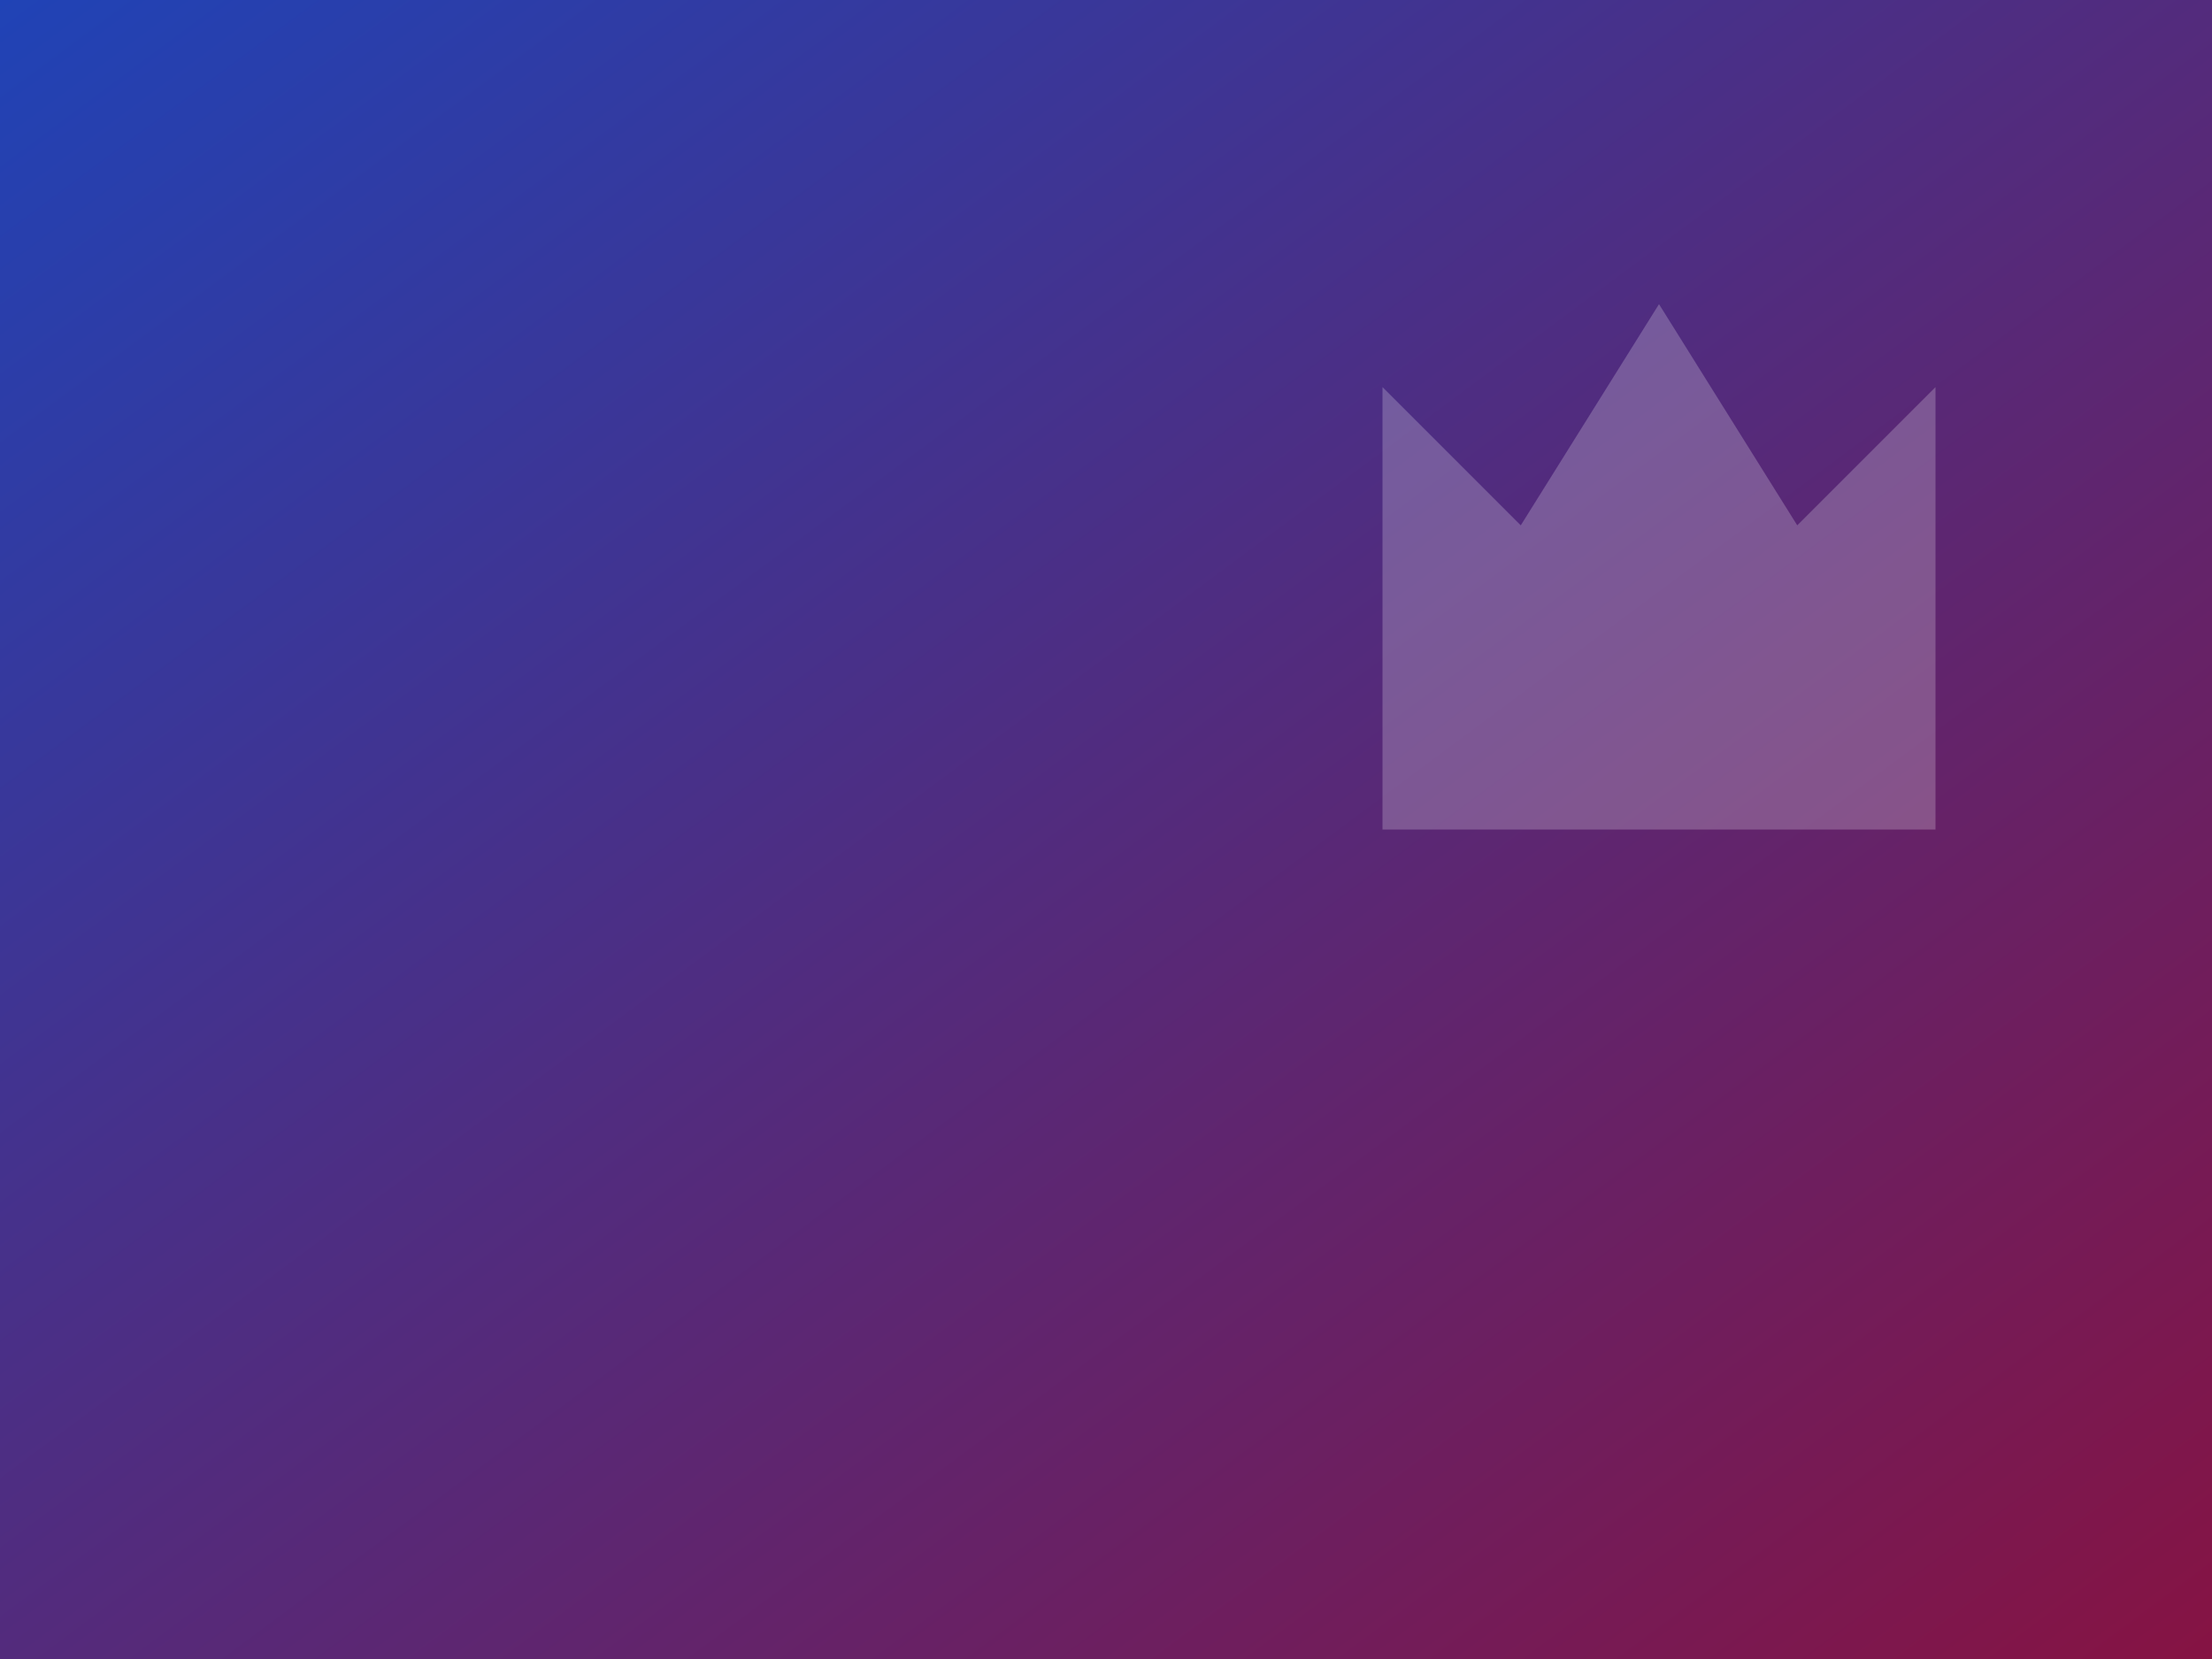
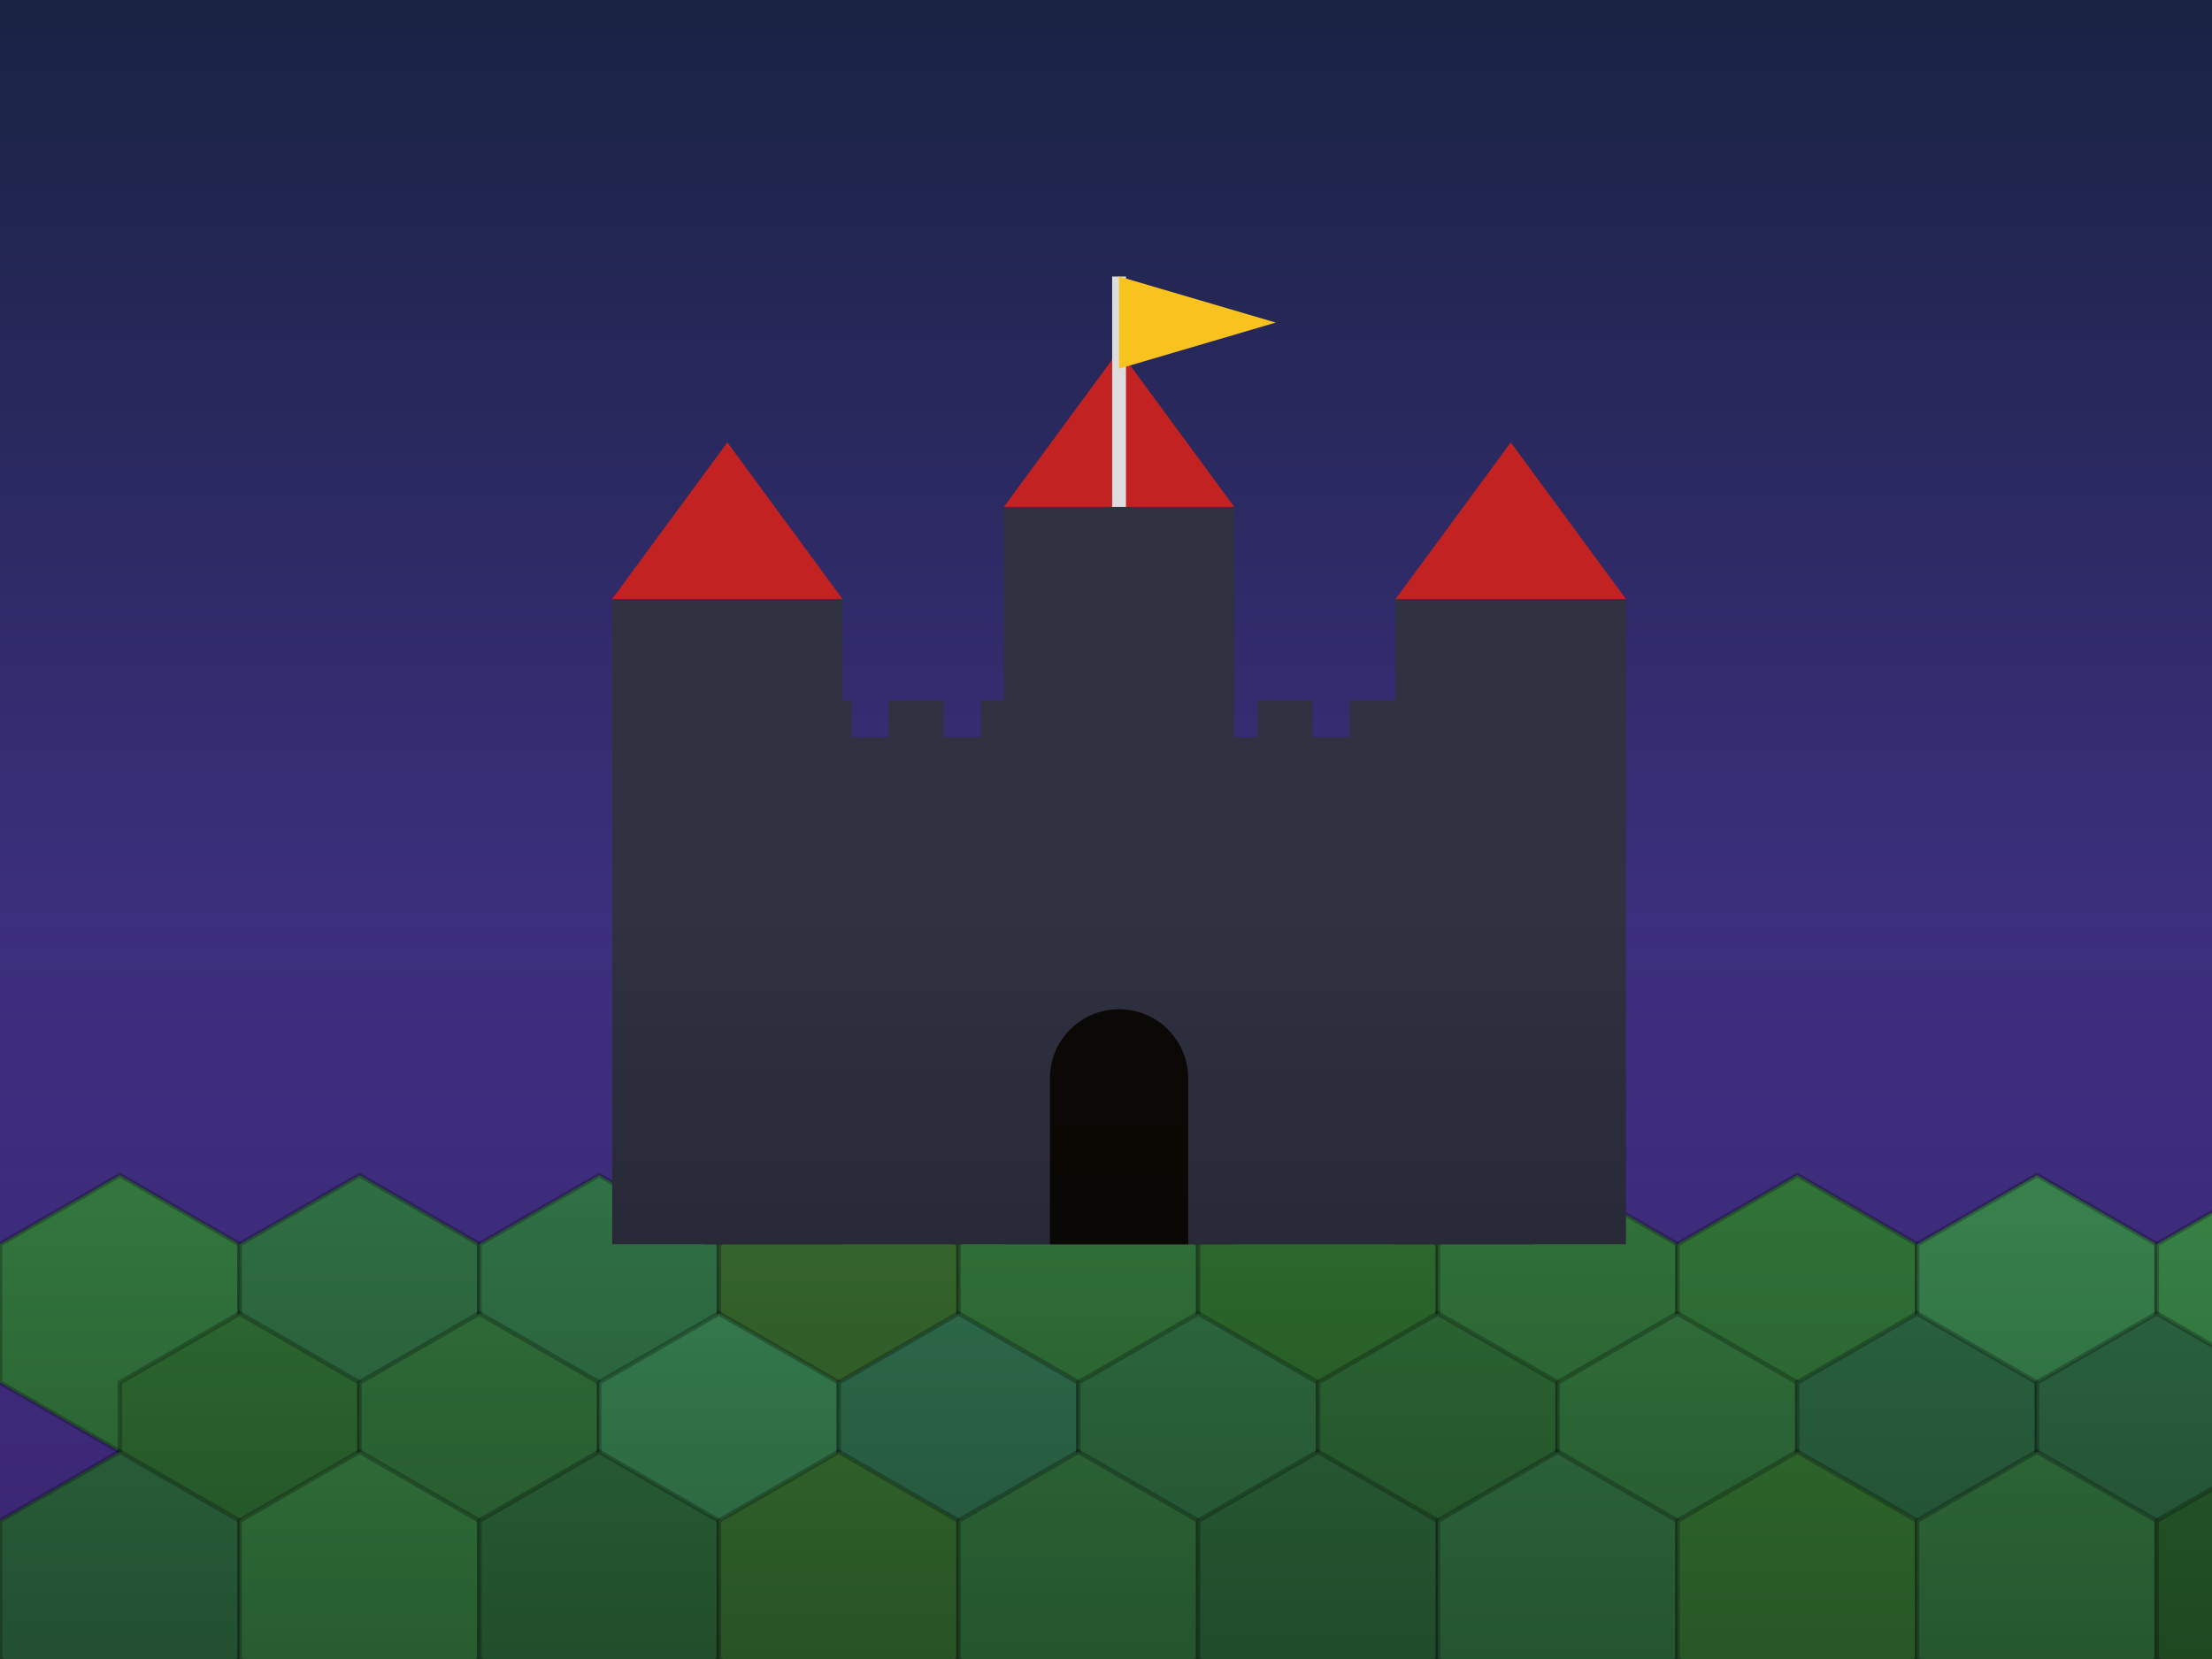
- <svg xmlns="http://www.w3.org/2000/svg" viewBox="0 0 400 300">
+ <svg xmlns="http://www.w3.org/2000/svg" viewBox="0 0 480 360" preserveAspectRatio="xMidYMid slice">
  <defs>
-     <linearGradient id="g" x1="0" y1="0" x2="1" y2="1">
-       <stop offset="0" stop-color="hsl(226 70% 42%)" />
-       <stop offset="1" stop-color="hsl(335 75% 30%)" />
+     <linearGradient id="sky" x1="0" y1="0" x2="0" y2="1">
+       <stop offset="0" stop-color="hsl(226 45% 18% / 1)" />
+       <stop offset="1" stop-color="hsl(256 50% 45% / 1)" />
    </linearGradient>
-     <linearGradient id="s" x1="0" y1="0" x2="0" y2="1">
-       <stop offset=".45" stop-color="#000" stop-opacity="0" />
-       <stop offset="1" stop-color="#000" stop-opacity=".45" />
+     <linearGradient id="shade" x1="0" y1="0" x2="0" y2="1">
+       <stop offset="0.55" stop-color="rgb(0 0 0 / 0)" />
+       <stop offset="1" stop-color="rgb(0 0 0 / .35)" />
    </linearGradient>
  </defs>
-   <rect width="400" height="300" fill="url(#g)" />
-   <path d="M250 150 L250 70 L275 95 L300 55 L325 95 L350 70 L350 150 Z" fill="#fff" fill-opacity=".22" />
+   <rect width="480" height="360" fill="url(#sky)" />
+   <path d="M0 270 l26 -15 l26 15 l0 30 l-26 15 l-26 -15Z" fill="hsl(130 40% 37.985% / 1)" stroke="#000" stroke-opacity=".25" />
+   <path d="M52 270 l26 -15 l26 15 l0 30 l-26 15 l-26 -15Z" fill="hsl(138 40% 35.413% / 1)" stroke="#000" stroke-opacity=".25" />
+   <path d="M104 270 l26 -15 l26 15 l0 30 l-26 15 l-26 -15Z" fill="hsl(139 40% 36.103% / 1)" stroke="#000" stroke-opacity=".25" />
+   <path d="M156 270 l26 -15 l26 15 l0 30 l-26 15 l-26 -15Z" fill="hsl(110 40% 33.067% / 1)" stroke="#000" stroke-opacity=".25" />
+   <path d="M208 270 l26 -15 l26 15 l0 30 l-26 15 l-26 -15Z" fill="hsl(127 40% 36.383% / 1)" stroke="#000" stroke-opacity=".25" />
+   <path d="M260 270 l26 -15 l26 15 l0 30 l-26 15 l-26 -15Z" fill="hsl(120 40% 34.055% / 1)" stroke="#000" stroke-opacity=".25" />
+   <path d="M312 270 l26 -15 l26 15 l0 30 l-26 15 l-26 -15Z" fill="hsl(129 40% 36.635% / 1)" stroke="#000" stroke-opacity=".25" />
+   <path d="M364 270 l26 -15 l26 15 l0 30 l-26 15 l-26 -15Z" fill="hsl(126 40% 36.879% / 1)" stroke="#000" stroke-opacity=".25" />
+   <path d="M416 270 l26 -15 l26 15 l0 30 l-26 15 l-26 -15Z" fill="hsl(137 40% 41.551% / 1)" stroke="#000" stroke-opacity=".25" />
+   <path d="M468 270 l26 -15 l26 15 l0 30 l-26 15 l-26 -15Z" fill="hsl(131 40% 41.959% / 1)" stroke="#000" stroke-opacity=".25" />
+   <path d="M26 300 l26 -15 l26 15 l0 30 l-26 15 l-26 -15Z" fill="hsl(123 40% 34.682% / 1)" stroke="#000" stroke-opacity=".25" />
+   <path d="M78 300 l26 -15 l26 15 l0 30 l-26 15 l-26 -15Z" fill="hsl(129 40% 36.471% / 1)" stroke="#000" stroke-opacity=".25" />
+   <path d="M130 300 l26 -15 l26 15 l0 30 l-26 15 l-26 -15Z" fill="hsl(141 40% 41.205% / 1)" stroke="#000" stroke-opacity=".25" />
+   <path d="M182 300 l26 -15 l26 15 l0 30 l-26 15 l-26 -15Z" fill="hsl(148 40% 35.406% / 1)" stroke="#000" stroke-opacity=".25" />
+   <path d="M234 300 l26 -15 l26 15 l0 30 l-26 15 l-26 -15Z" fill="hsl(137 40% 34.726% / 1)" stroke="#000" stroke-opacity=".25" />
+   <path d="M286 300 l26 -15 l26 15 l0 30 l-26 15 l-26 -15Z" fill="hsl(128 40% 33.491% / 1)" stroke="#000" stroke-opacity=".25" />
+   <path d="M338 300 l26 -15 l26 15 l0 30 l-26 15 l-26 -15Z" fill="hsl(130 40% 37.07% / 1)" stroke="#000" stroke-opacity=".25" />
+   <path d="M390 300 l26 -15 l26 15 l0 30 l-26 15 l-26 -15Z" fill="hsl(142 40% 32.909% / 1)" stroke="#000" stroke-opacity=".25" />
+   <path d="M442 300 l26 -15 l26 15 l0 30 l-26 15 l-26 -15Z" fill="hsl(142 40% 33.026% / 1)" stroke="#000" stroke-opacity=".25" />
+   <path d="M494 300 l26 -15 l26 15 l0 30 l-26 15 l-26 -15Z" fill="hsl(134 40% 40.693% / 1)" stroke="#000" stroke-opacity=".25" />
+   <path d="M0 330 l26 -15 l26 15 l0 30 l-26 15 l-26 -15Z" fill="hsl(139 40% 34.326% / 1)" stroke="#000" stroke-opacity=".25" />
+   <path d="M52 330 l26 -15 l26 15 l0 30 l-26 15 l-26 -15Z" fill="hsl(129 40% 39.819% / 1)" stroke="#000" stroke-opacity=".25" />
+   <path d="M104 330 l26 -15 l26 15 l0 30 l-26 15 l-26 -15Z" fill="hsl(134 40% 33.574% / 1)" stroke="#000" stroke-opacity=".25" />
+   <path d="M156 330 l26 -15 l26 15 l0 30 l-26 15 l-26 -15Z" fill="hsl(114 40% 35.916% / 1)" stroke="#000" stroke-opacity=".25" />
+   <path d="M208 330 l26 -15 l26 15 l0 30 l-26 15 l-26 -15Z" fill="hsl(131 40% 36.476% / 1)" stroke="#000" stroke-opacity=".25" />
+   <path d="M260 330 l26 -15 l26 15 l0 30 l-26 15 l-26 -15Z" fill="hsl(135 40% 32.423% / 1)" stroke="#000" stroke-opacity=".25" />
+   <path d="M312 330 l26 -15 l26 15 l0 30 l-26 15 l-26 -15Z" fill="hsl(135 40% 36.544% / 1)" stroke="#000" stroke-opacity=".25" />
+   <path d="M364 330 l26 -15 l26 15 l0 30 l-26 15 l-26 -15Z" fill="hsl(118 40% 37.337% / 1)" stroke="#000" stroke-opacity=".25" />
+   <path d="M416 330 l26 -15 l26 15 l0 30 l-26 15 l-26 -15Z" fill="hsl(131 40% 37.635% / 1)" stroke="#000" stroke-opacity=".25" />
+   <path d="M468 330 l26 -15 l26 15 l0 30 l-26 15 l-26 -15Z" fill="hsl(123 40% 30.977% / 1)" stroke="#000" stroke-opacity=".25" />
+   <g transform="translate(132.8334 90)" fill="hsl(236 15% 22% / 1)">
+     <rect x="20" y="70" width="180" height="110" />
+     <rect x="0" y="40" width="50" height="140" />
+     <rect x="170" y="40" width="50" height="140" />
+     <rect x="85" y="20" width="50" height="160" />
+     <path d="M0 40 l25 -34 l25 34Z" fill="hsl(0 70% 45% / 1)" />
+     <path d="M170 40 l25 -34 l25 34Z" fill="hsl(0 70% 45% / 1)" />
+     <path d="M85 20 l25 -34 l25 34Z" fill="hsl(0 70% 45% / 1)" />
+     <rect x="20" y="62" width="12" height="10" />
+     <rect x="40" y="62" width="12" height="10" />
+     <rect x="60" y="62" width="12" height="10" />
+     <rect x="80" y="62" width="12" height="10" />
+     <rect x="100" y="62" width="12" height="10" />
+     <rect x="120" y="62" width="12" height="10" />
+     <rect x="140" y="62" width="12" height="10" />
+     <rect x="160" y="62" width="12" height="10" />
+     <rect x="180" y="62" width="12" height="10" />
+     <path d="M95 180 v-36 a15 15 0 0 1 30 0 v36Z" fill="#0c0905" />
+     <line x1="110" y1="20" x2="110" y2="-30" stroke="#ddd" stroke-width="3" />
+     <path d="M110 -30 l34 10 l-34 10Z" fill="hsl(45 95% 55% / 1)" />
+   </g>
+   <rect width="480" height="360" fill="url(#shade)" />
</svg>
